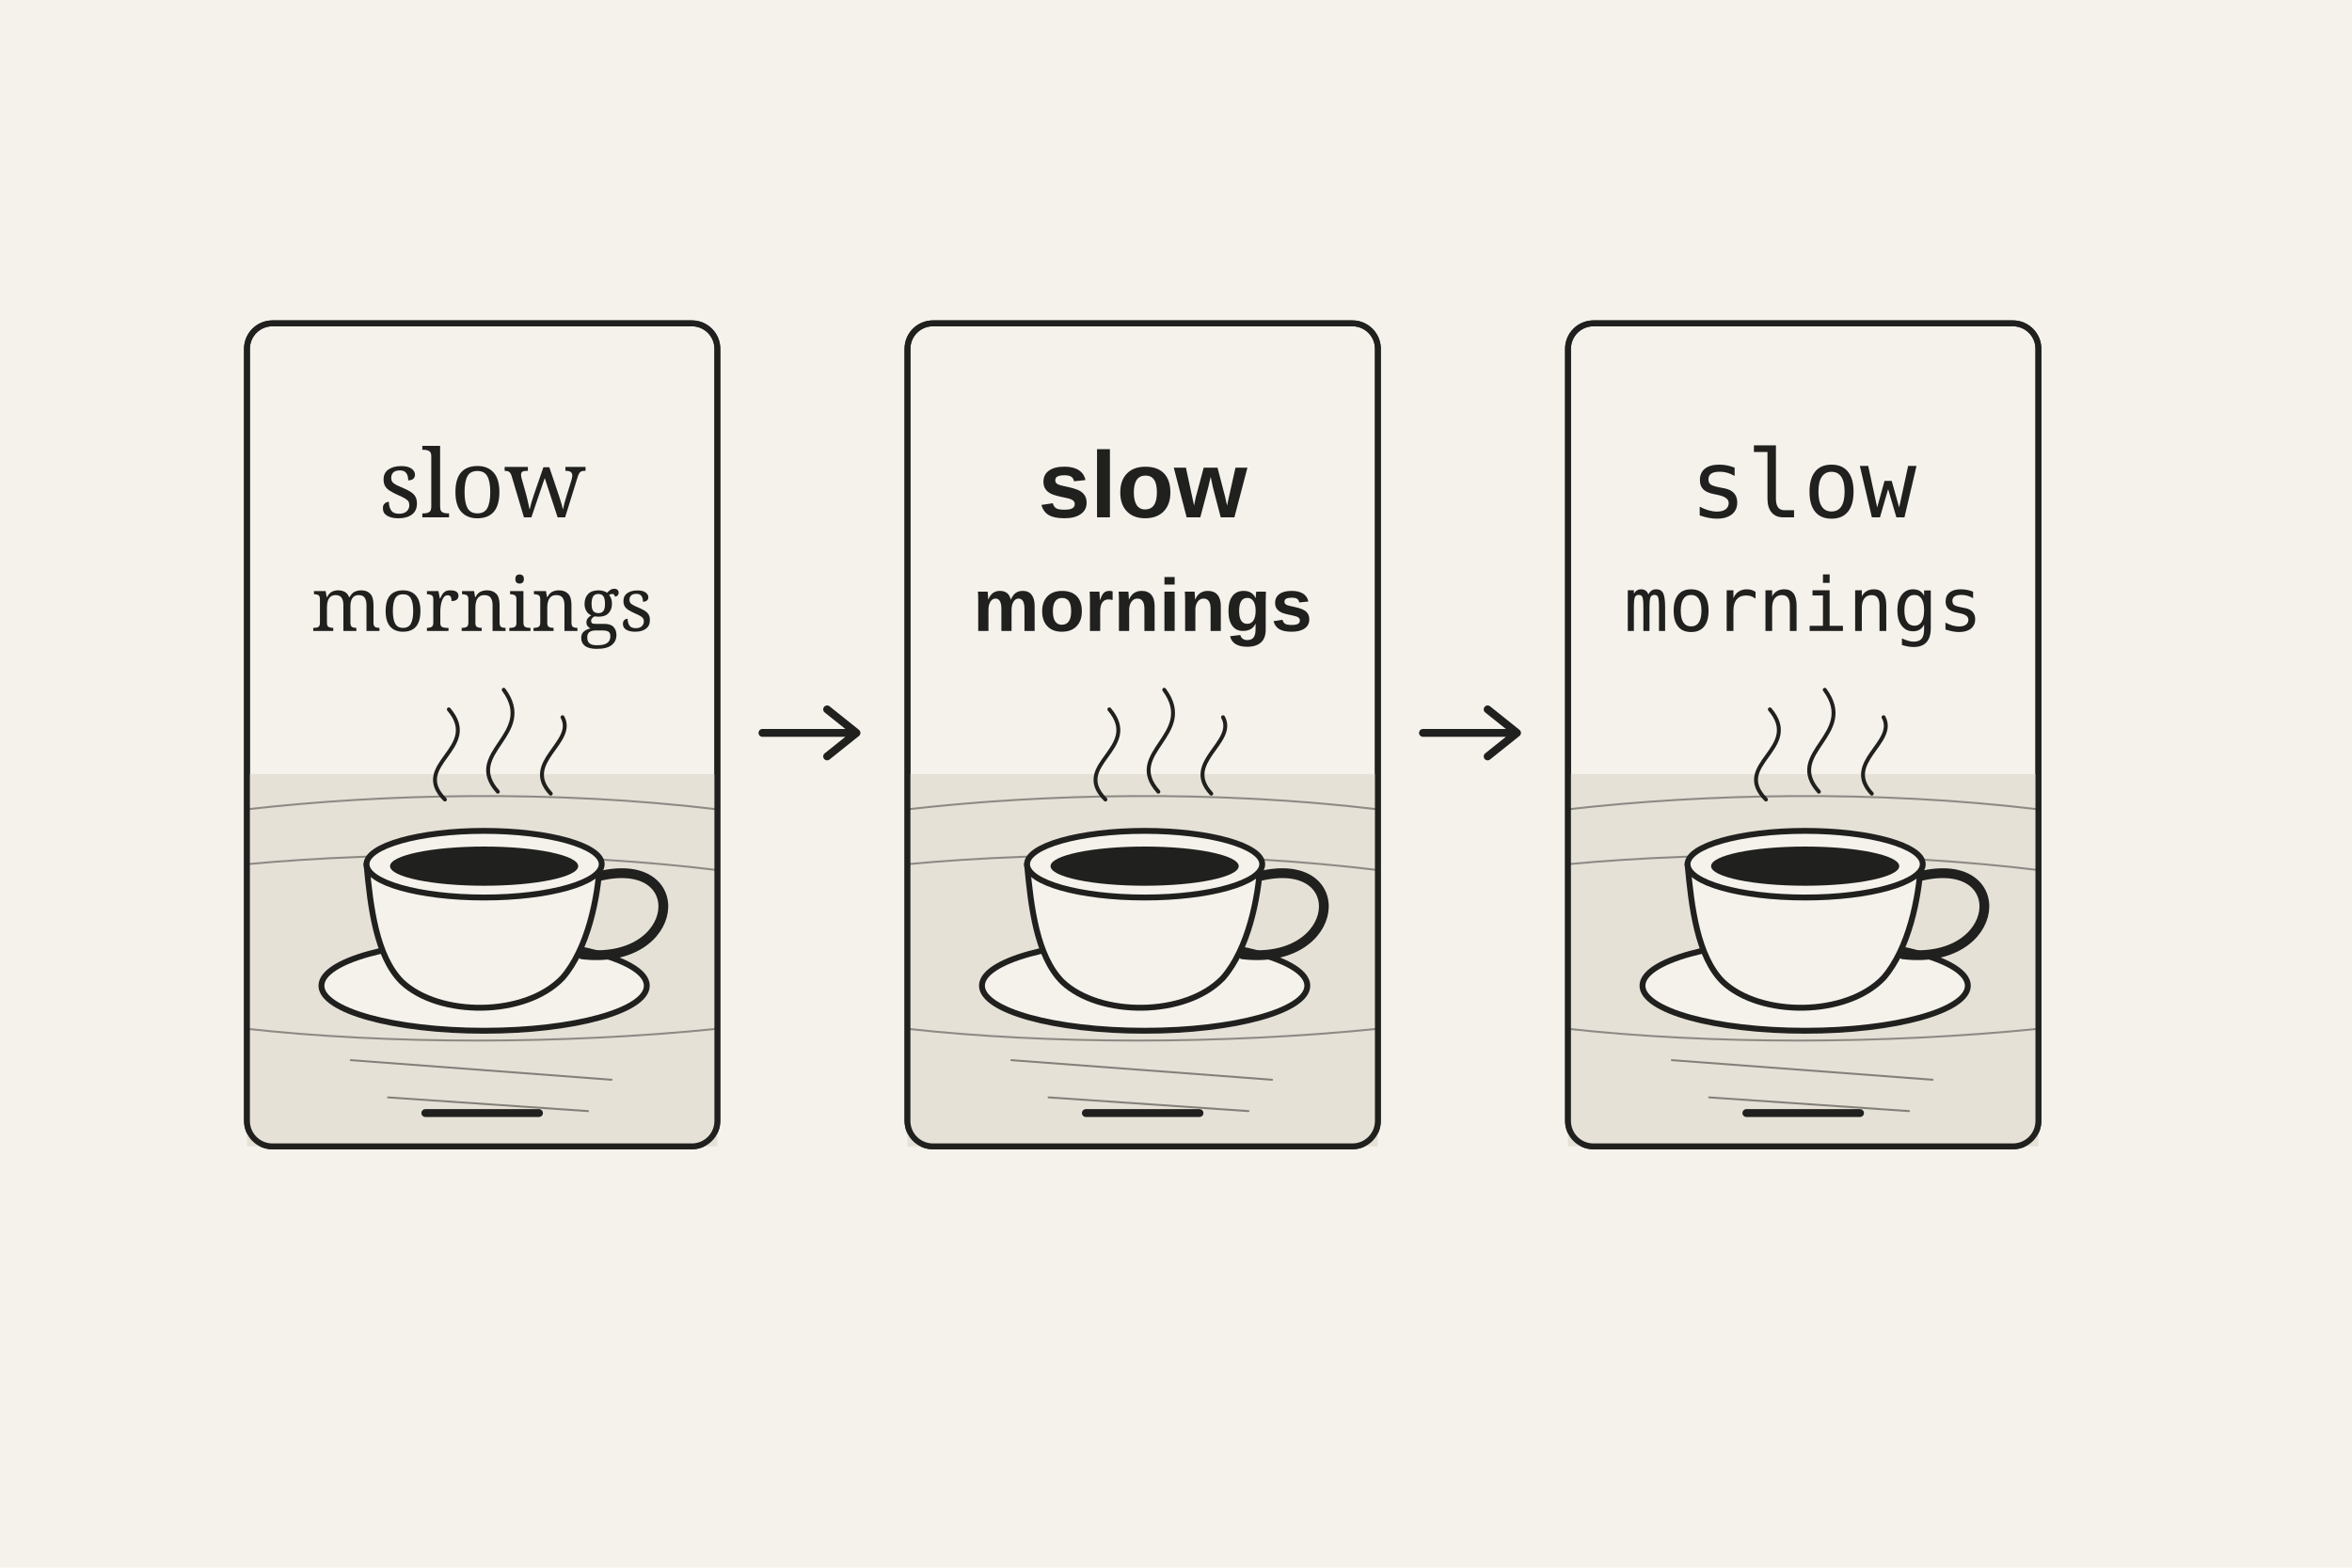
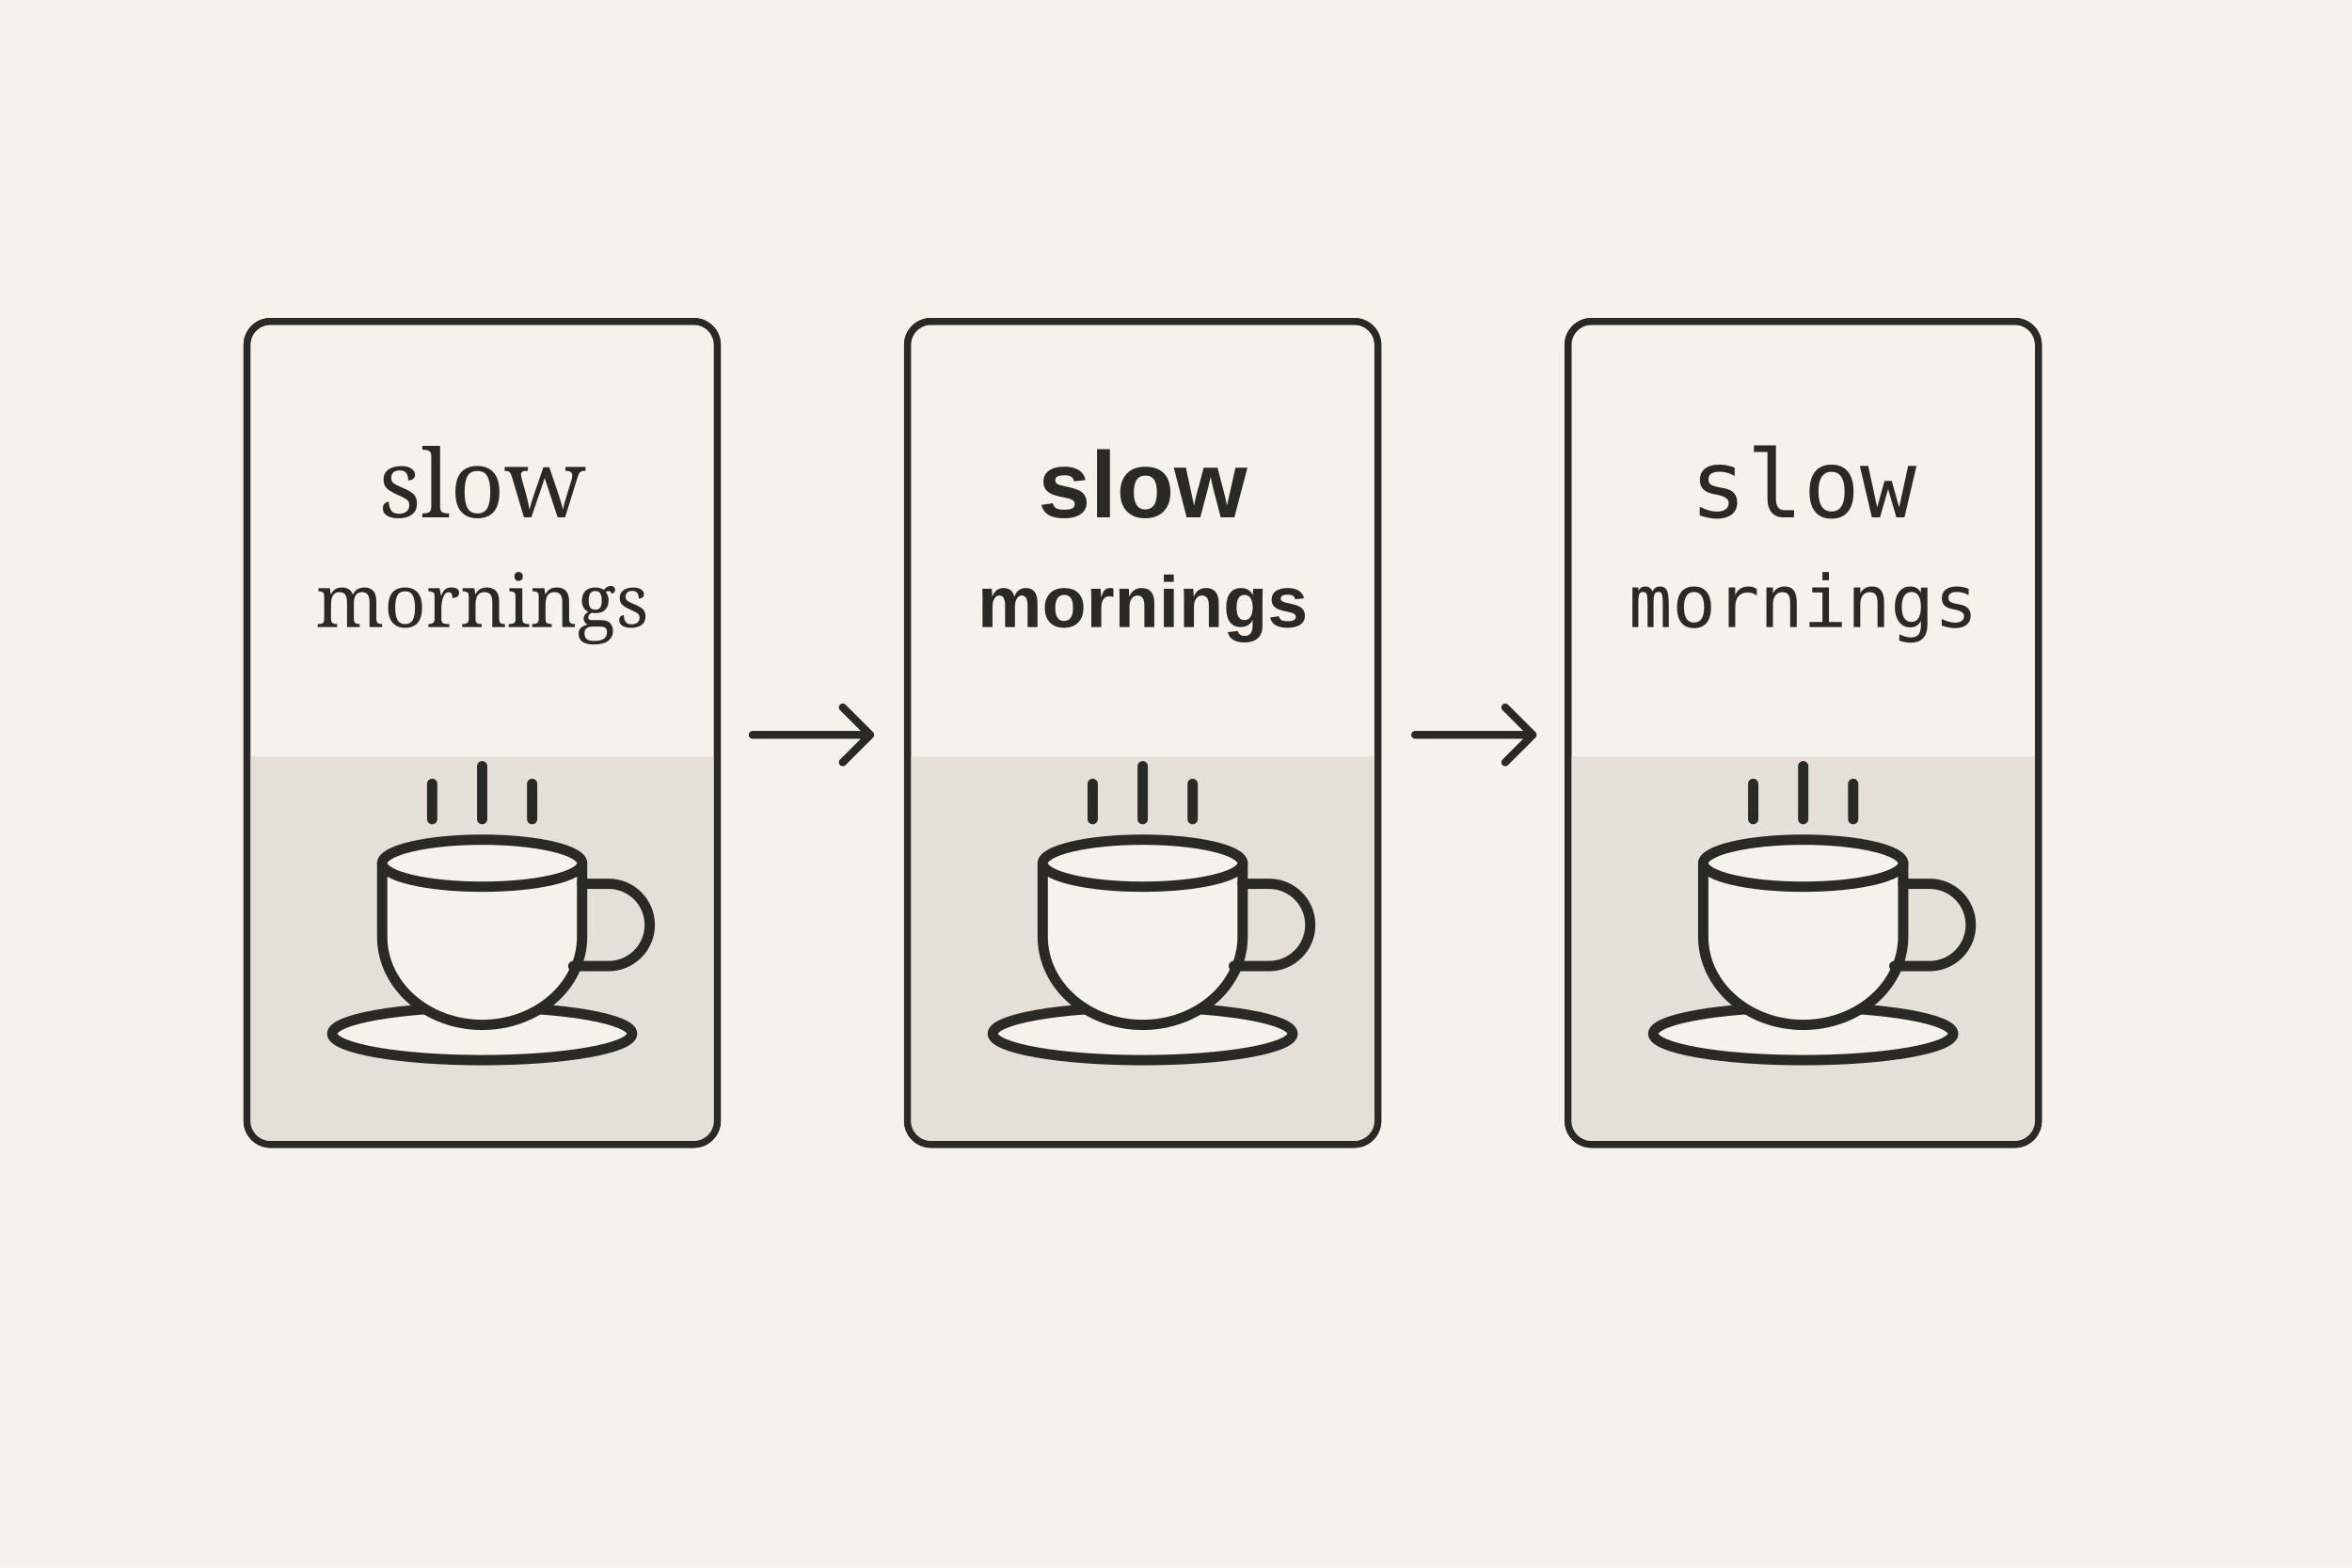
<svg xmlns="http://www.w3.org/2000/svg" viewBox="0 -60 1200 800" fill="none">
-   <defs>
-     <g id="coffee">
-       <path d="M0 230h240v190H0z" fill="#e6e1d7" stroke="none" />
-       <path d="M0 248c70-8 156-10 240 0M0 276c74-7 167-6 240 3M0 360c72 8 161 8 240 0" stroke-width="1" opacity=".45" />
-       <ellipse cx="121" cy="338" rx="83" ry="23" fill="#f5f2eb" />
-       <path d="M61 276c2 22 5 47 18 60 19 18 63 18 82-2 13-15 18-41 19-58" fill="#f5f2eb" />
-       <path d="M180 282c47-11 42 46-9 40" stroke-width="5" />
-       <ellipse cx="121" cy="276" rx="60" ry="17" fill="#f5f2eb" />
-       <ellipse cx="121" cy="277" rx="48" ry="10" fill="#20201e" stroke="none" />
-       <path d="M101 243c-18-18 19-26 2-46m25 42c-18-20 20-29 3-52m24 53c-15-16 13-26 6-39" stroke-width="2" />
-       <path d="M53 376l133 10m-114 9 102 7" stroke-width="1" opacity=".5" />
+   <rect y="-60" width="1200" height="800" fill="#f5f2eb" />
+   <g stroke="#292925" stroke-width="3.5" stroke-linecap="round" stroke-linejoin="round">
+     <g transform="translate(126 104)">
+       <rect x="0" y="0" width="240" height="420" rx="12" fill="#f5f2eb" />
+       <text x="120" y="100" text-anchor="middle" fill="#292925" stroke="none" font-family="Georgia, serif" font-size="48" font-weight="400">slow</text>
+       <text x="120" y="156" text-anchor="middle" fill="#292925" stroke="none" font-family="Georgia, serif" font-size="37" font-weight="400">mornings</text>
+       <path d="M1 222h238v184a13 13 0 0 1-13 13H14a13 13 0 0 1-13-13Z" fill="#e4e0d7" stroke="none" />
+       <g transform="translate(120 296) scale(1.5)" fill="#f5f2eb">
+         <ellipse cy="45" rx="51" ry="9" />
+         <path d="M-34-13h68v25a34 30 0 0 1-68 0Z" />
+         <path d="M34-6h9a14 14 0 0 1 0 28H31" fill="none" />
+         <ellipse cy="-13" rx="34" ry="8" />
+         <path d="M-17-28v-12M0-28v-18M17-28v-12" fill="none" />
+       </g>
+       <rect width="240" height="420" rx="12" fill="none" />
    </g>
-   </defs>
-   <rect y="-60" width="1200" height="800" fill="#f5f2eb" />
-   <g stroke="#20201e" stroke-width="3" stroke-linecap="round" stroke-linejoin="round">
-     <g transform="translate(126 105)">
-       <rect width="240" height="420" rx="13" fill="#f5f2eb" />
-       <use href="#coffee" />
-       <text x="120" y="99" fill="#20201e" stroke="none" font-family="Georgia, serif" font-size="48" text-anchor="middle">slow</text>
-       <text x="120" y="157" fill="#20201e" stroke="none" font-family="Georgia, serif" font-size="38" text-anchor="middle">mornings</text>
-       <rect width="240" height="420" rx="13" />
-       <path d="M91 403h58" stroke-width="4" />
+     <g transform="translate(463 104)">
+       <rect x="0" y="0" width="240" height="420" rx="12" fill="#f5f2eb" />
+       <text x="120" y="100" text-anchor="middle" fill="#292925" stroke="none" font-family="Arial, sans-serif" font-size="48" font-weight="700">slow</text>
+       <text x="120" y="156" text-anchor="middle" fill="#292925" stroke="none" font-family="Arial, sans-serif" font-size="37" font-weight="700">mornings</text>
+       <path d="M1 222h238v184a13 13 0 0 1-13 13H14a13 13 0 0 1-13-13Z" fill="#e4e0d7" stroke="none" />
+       <g transform="translate(120 296) scale(1.5)" fill="#f5f2eb">
+         <ellipse cy="45" rx="51" ry="9" />
+         <path d="M-34-13h68v25a34 30 0 0 1-68 0Z" />
+         <path d="M34-6h9a14 14 0 0 1 0 28H31" fill="none" />
+         <ellipse cy="-13" rx="34" ry="8" />
+         <path d="M-17-28v-12M0-28v-18M17-28v-12" fill="none" />
+       </g>
+       <rect width="240" height="420" rx="12" fill="none" />
    </g>
-     <g transform="translate(463 105)">
-       <rect width="240" height="420" rx="13" fill="#f5f2eb" />
-       <use href="#coffee" />
-       <text x="120" y="99" fill="#20201e" stroke="none" font-family="Arial, sans-serif" font-size="48" font-weight="700" text-anchor="middle">slow</text>
-       <text x="120" y="157" fill="#20201e" stroke="none" font-family="Arial, sans-serif" font-size="38" font-weight="700" text-anchor="middle">mornings</text>
-       <rect width="240" height="420" rx="13" />
-       <path d="M91 403h58" stroke-width="4" />
+     <g transform="translate(800 104)">
+       <rect x="0" y="0" width="240" height="420" rx="12" fill="#f5f2eb" />
+       <text x="120" y="100" text-anchor="middle" fill="#292925" stroke="none" font-family="monospace" font-size="48" font-weight="400">slow</text>
+       <text x="120" y="156" text-anchor="middle" fill="#292925" stroke="none" font-family="monospace" font-size="37" font-weight="400">mornings</text>
+       <path d="M1 222h238v184a13 13 0 0 1-13 13H14a13 13 0 0 1-13-13Z" fill="#e4e0d7" stroke="none" />
+       <g transform="translate(120 296) scale(1.5)" fill="#f5f2eb">
+         <ellipse cy="45" rx="51" ry="9" />
+         <path d="M-34-13h68v25a34 30 0 0 1-68 0Z" />
+         <path d="M34-6h9a14 14 0 0 1 0 28H31" fill="none" />
+         <ellipse cy="-13" rx="34" ry="8" />
+         <path d="M-17-28v-12M0-28v-18M17-28v-12" fill="none" />
+       </g>
+       <rect width="240" height="420" rx="12" fill="none" />
    </g>
-     <g transform="translate(800 105)">
-       <rect width="240" height="420" rx="13" fill="#f5f2eb" />
-       <use href="#coffee" />
-       <text x="120" y="99" fill="#20201e" stroke="none" font-family="monospace" font-size="48" text-anchor="middle">slow</text>
-       <text x="120" y="157" fill="#20201e" stroke="none" font-family="monospace" font-size="38" text-anchor="middle">mornings</text>
-       <rect width="240" height="420" rx="13" />
-       <path d="M91 403h58" stroke-width="4" />
-     </g>
-     <path d="M389 314h48m-15-12 15 12-15 12" stroke-width="4" />
-     <path d="M726 314h48m-15-12 15 12-15 12" stroke-width="4" />
+     <path d="M384 315h60m-14-14 14 14-14 14" fill="none" stroke-width="4" />
+     <path d="M722 315h60m-14-14 14 14-14 14" fill="none" stroke-width="4" />
  </g>
</svg>
